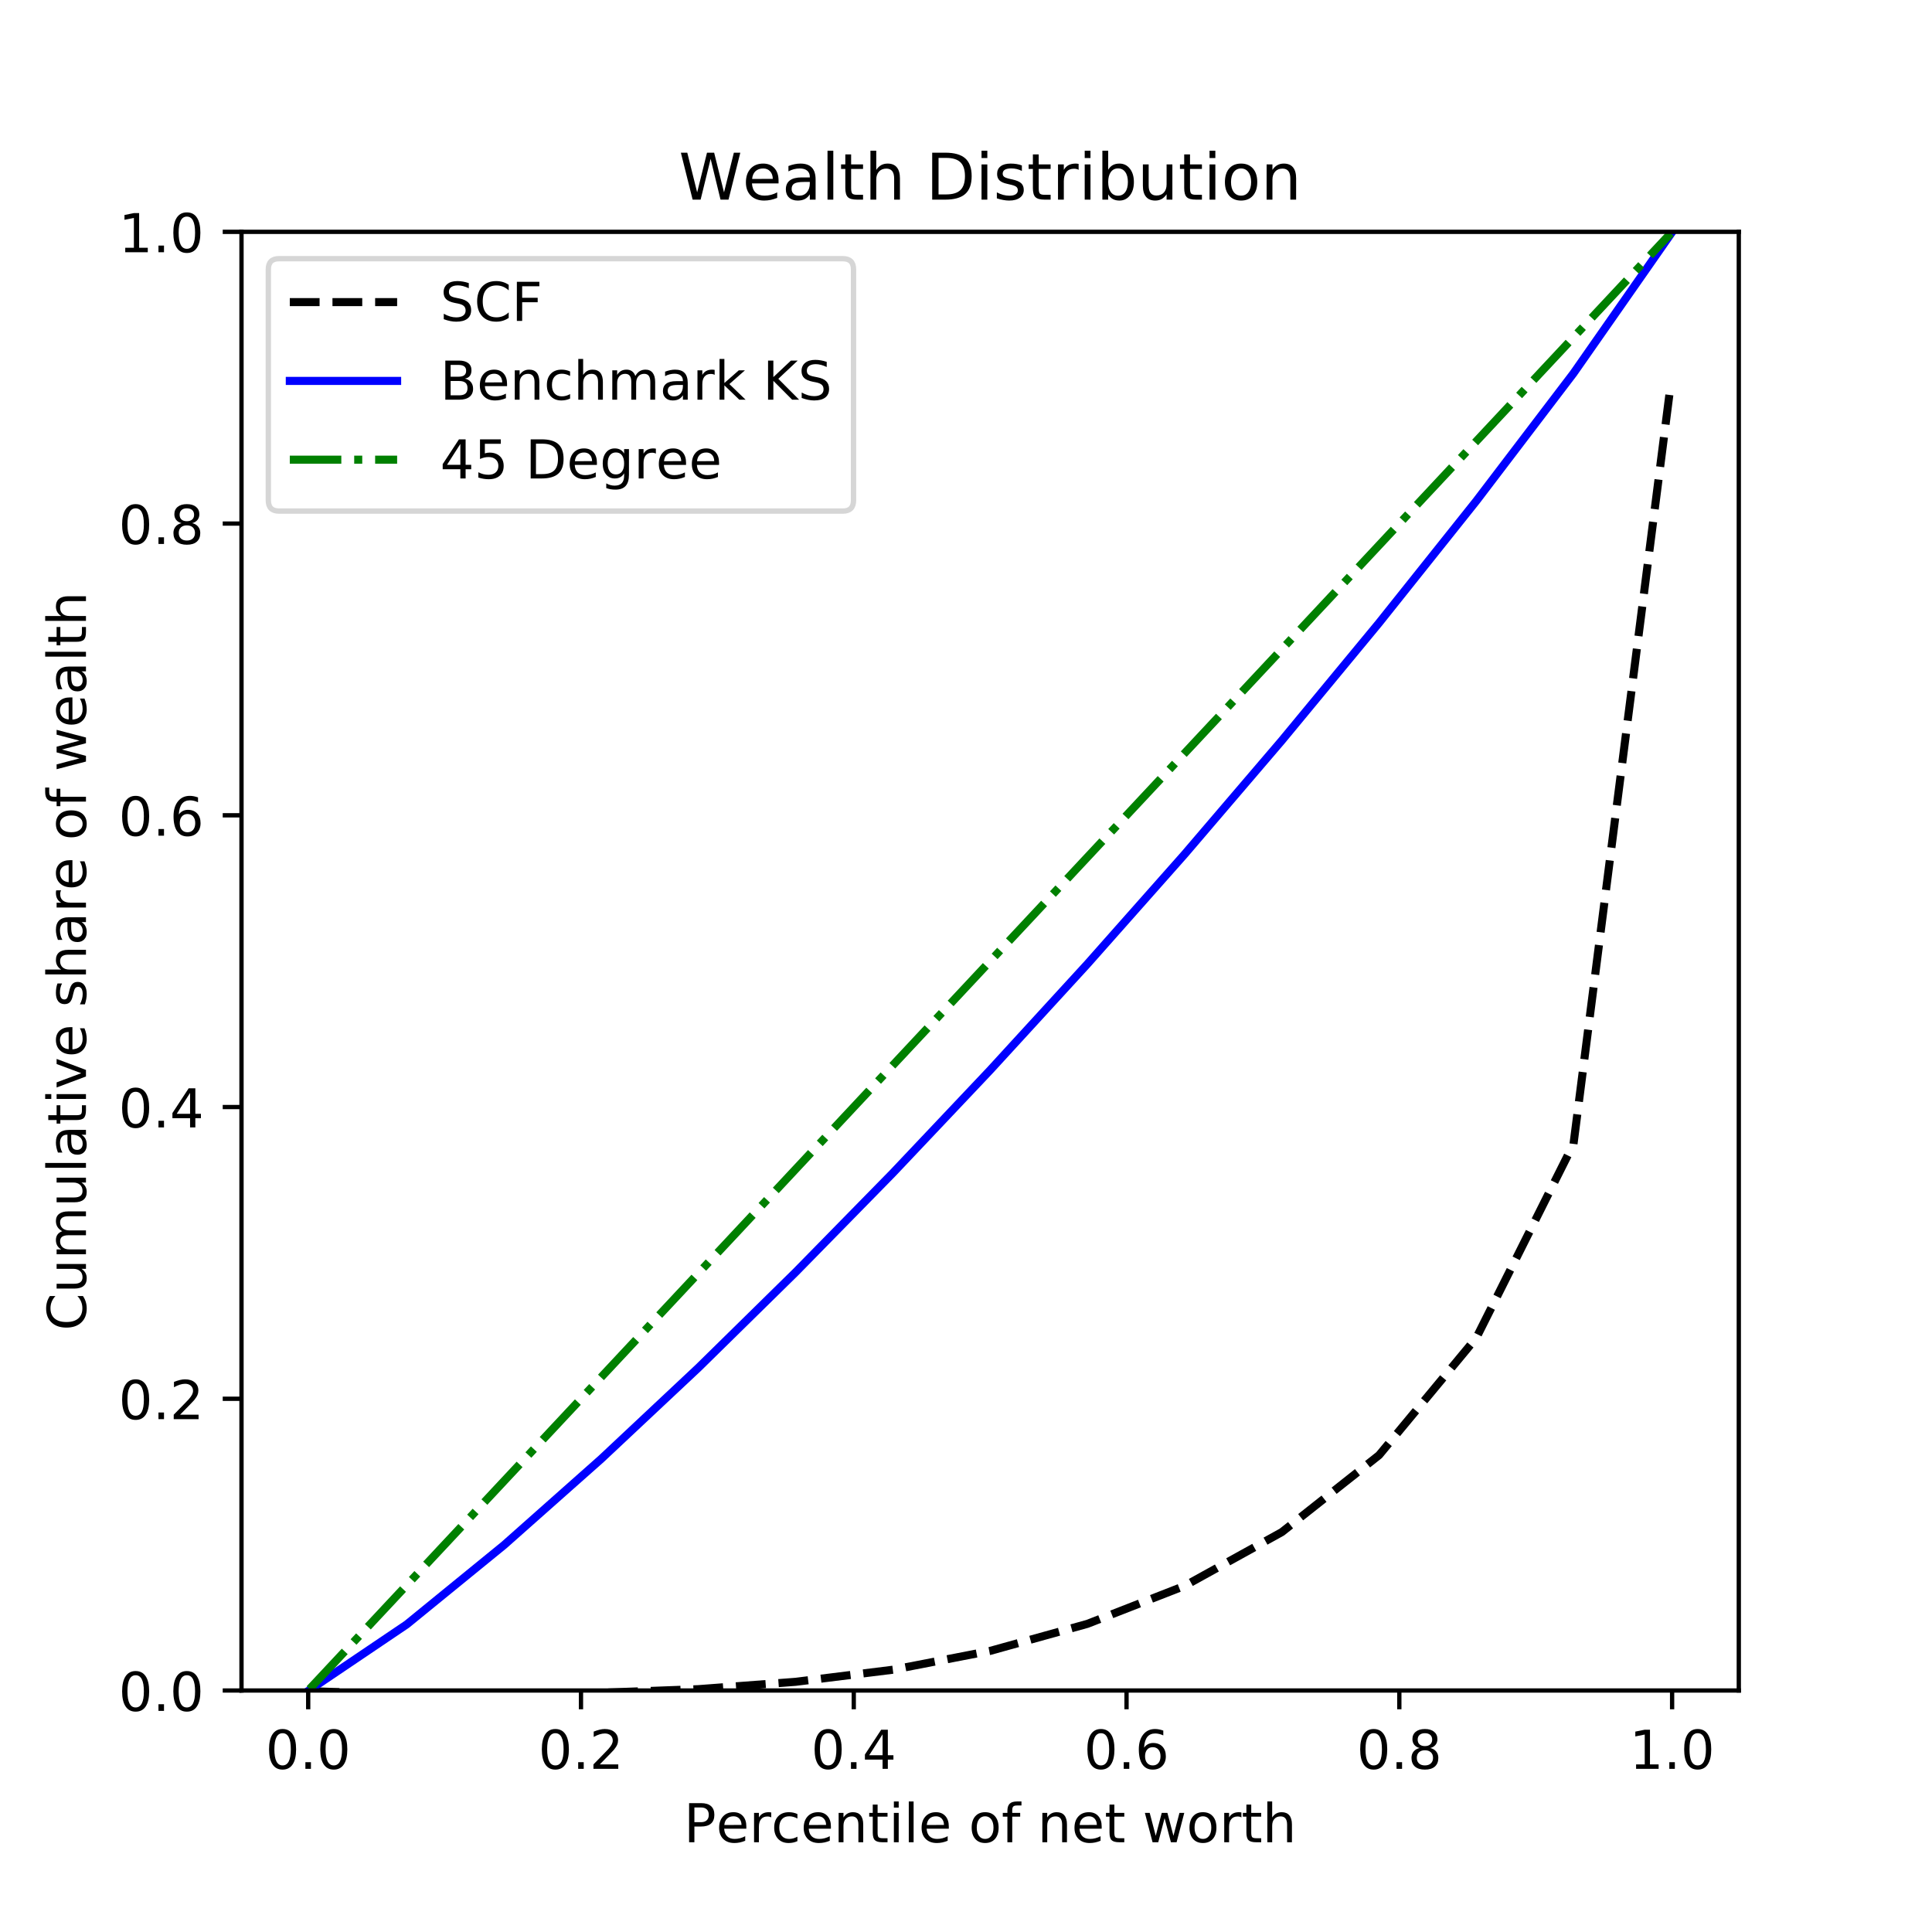
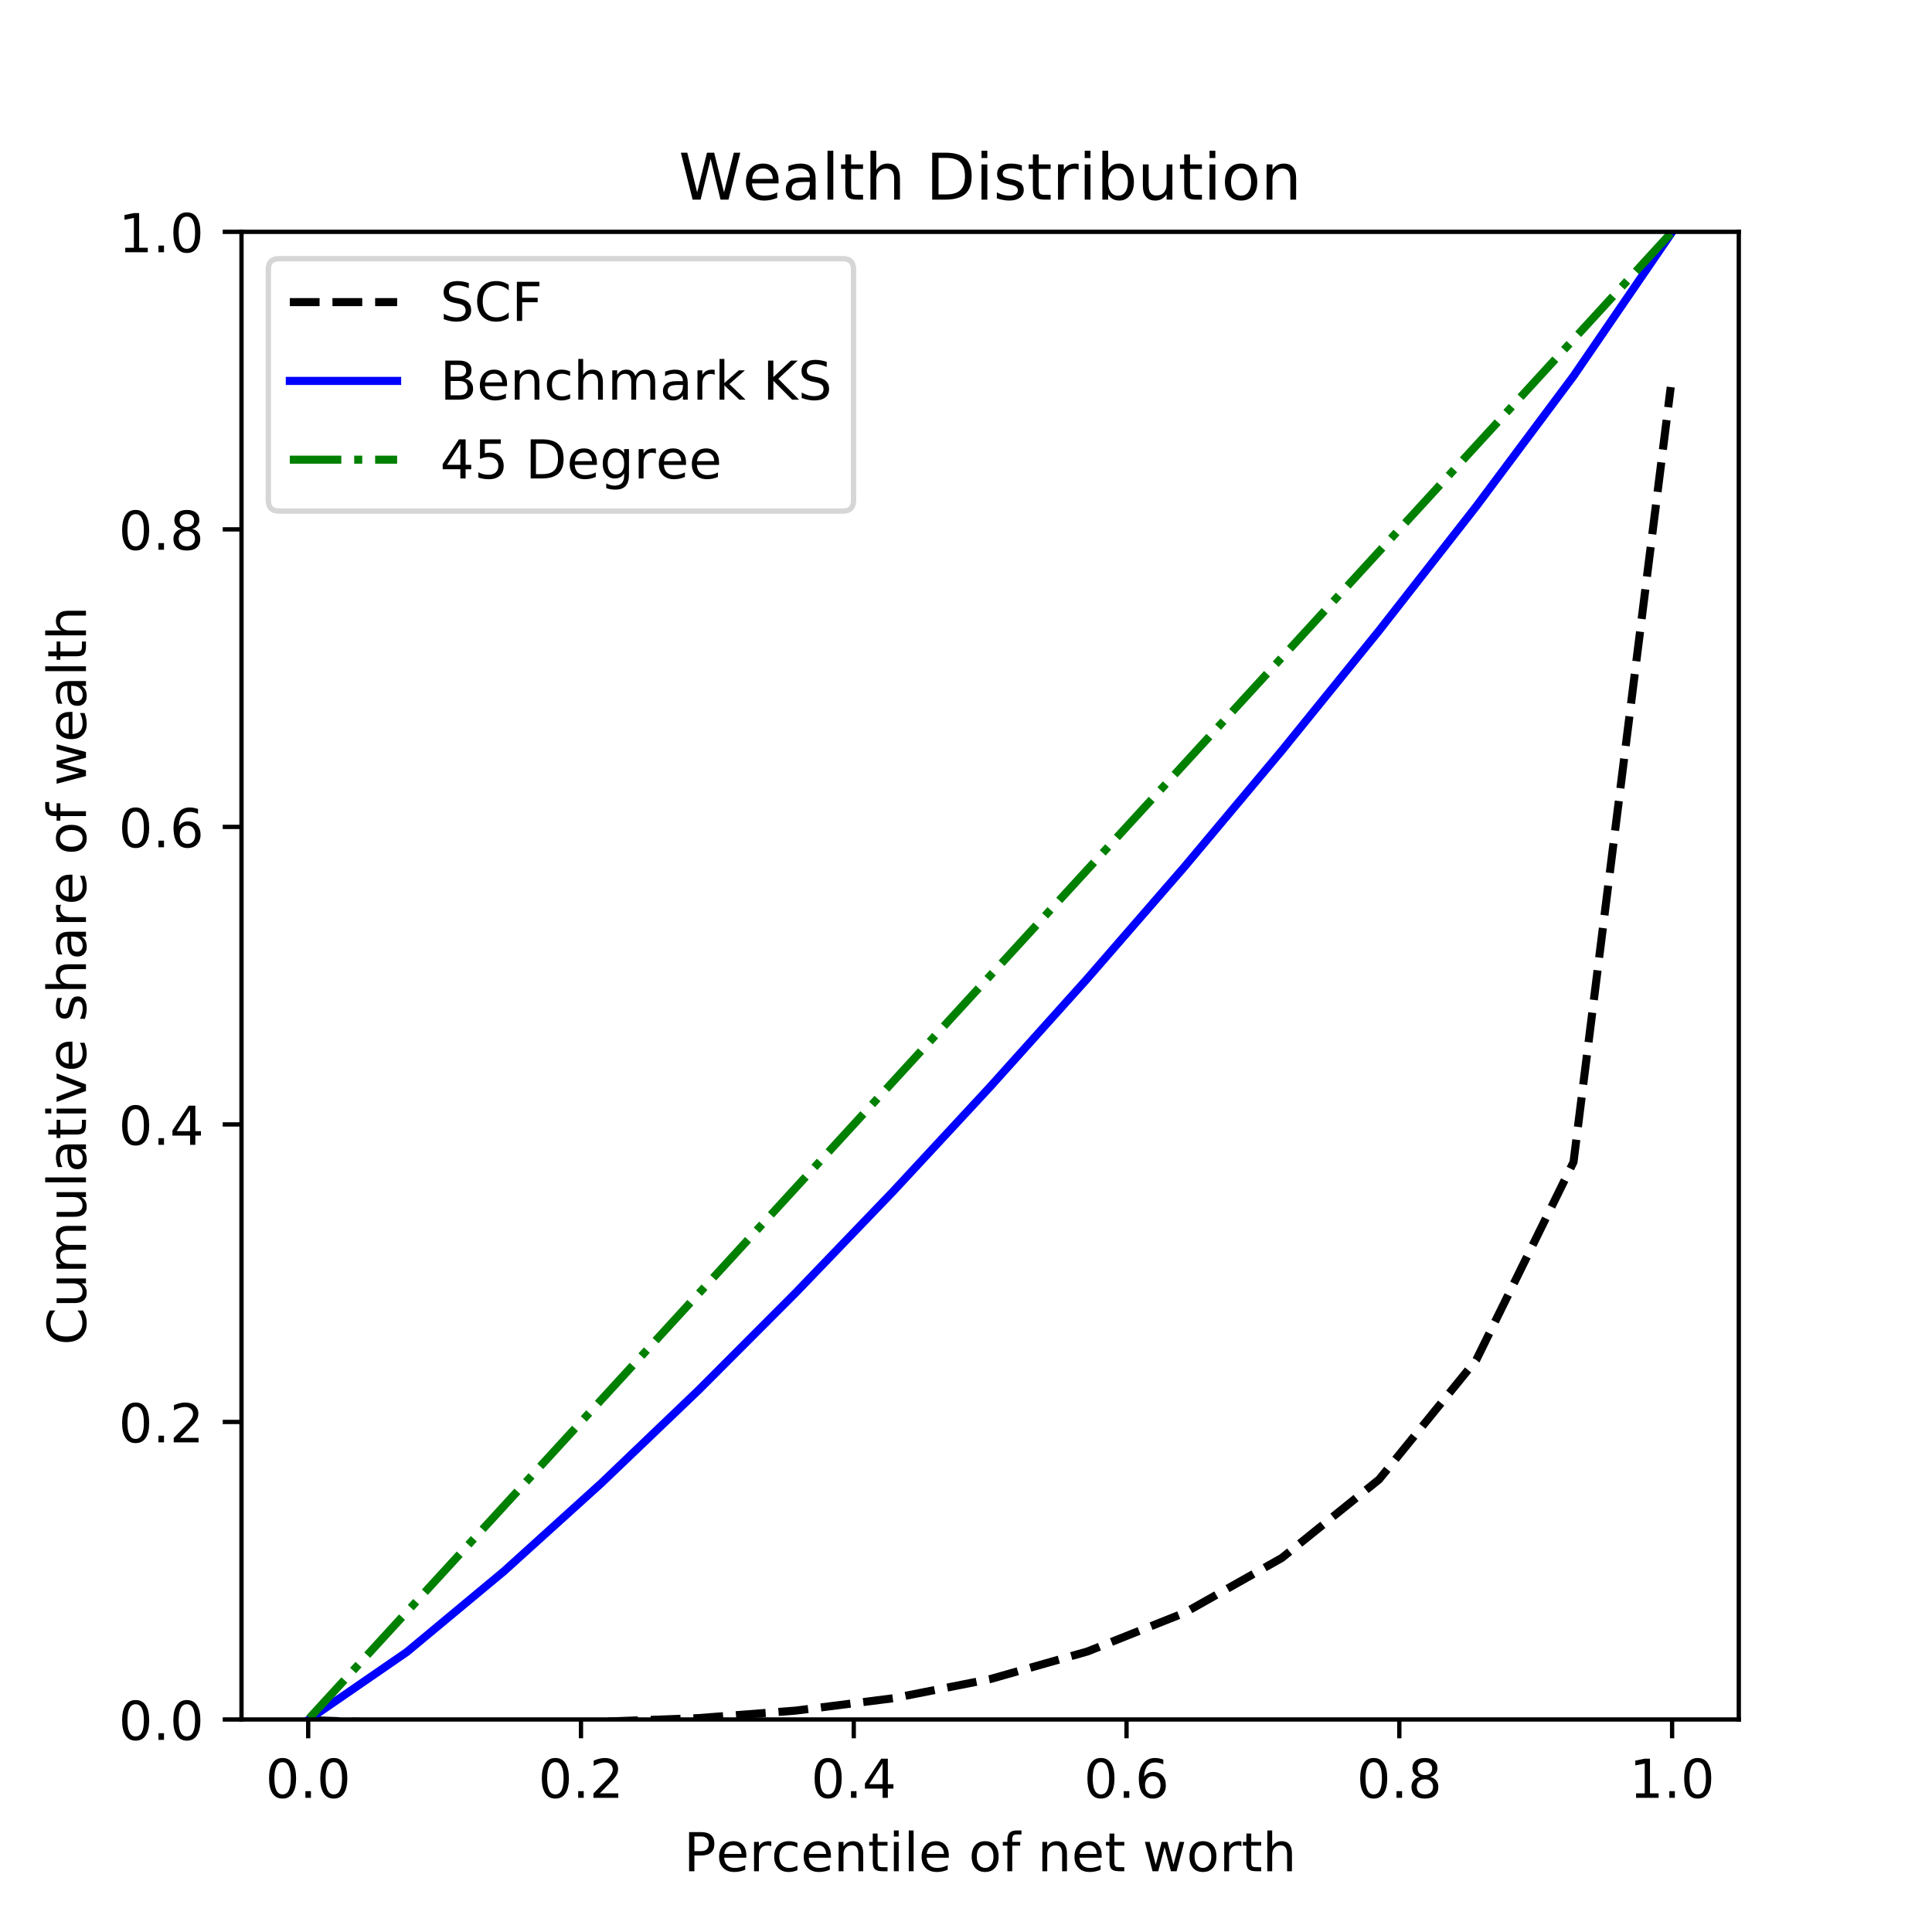
<svg xmlns="http://www.w3.org/2000/svg" xmlns:xlink="http://www.w3.org/1999/xlink" height="360pt" version="1.1" viewBox="0 0 360 360" width="360pt">
  <defs>
    <style type="text/css">
*{stroke-linecap:butt;stroke-linejoin:round;}
  </style>
  </defs>
  <g id="figure_1">
    <g id="patch_1">
      <path d="M 0 360  L 360 360  L 360 0  L 0 0  z " style="fill:#ffffff;" />
    </g>
    <g id="axes_1">
      <g id="patch_2">
-         <path d="M 45 315  L 324 315  L 324 43.2  L 45 43.2  z " style="fill:#ffffff;" />
+         <path d="M 45 320.4  L 324 320.4  L 324 43.2  L 45 43.2  z " style="fill:#ffffff;" />
      </g>
      <g id="matplotlib.axis_1">
        <g id="xtick_1">
          <g id="line2d_1">
            <defs>
-               <path d="M 0 0  L 0 3.5  " id="m0fc2cc8937" style="stroke:#000000;stroke-width:0.8;" />
-             </defs>
-             <g>
-               <use style="stroke:#000000;stroke-width:0.8;" x="57.428" xlink:href="#m0fc2cc8937" y="315" />
+               <path d="M 0 0  L 0 3.5  " id="m9c68f4b98f" style="stroke:#000000;stroke-width:0.8;" />
+             </defs>
+             <g>
+               <use style="stroke:#000000;stroke-width:0.8;" x="57.428" xlink:href="#m9c68f4b98f" y="320.4" />
            </g>
          </g>
          <g id="text_1">
            <defs>
              <path d="M 31.781 66.406  Q 24.172 66.406 20.328 58.906  Q 16.5 51.422 16.5 36.375  Q 16.5 21.391 20.328 13.891  Q 24.172 6.391 31.781 6.391  Q 39.453 6.391 43.281 13.891  Q 47.125 21.391 47.125 36.375  Q 47.125 51.422 43.281 58.906  Q 39.453 66.406 31.781 66.406  z M 31.781 74.219  Q 44.047 74.219 50.516 64.516  Q 56.984 54.828 56.984 36.375  Q 56.984 17.969 50.516 8.266  Q 44.047 -1.422 31.781 -1.422  Q 19.531 -1.422 13.062 8.266  Q 6.594 17.969 6.594 36.375  Q 6.594 54.828 13.062 64.516  Q 19.531 74.219 31.781 74.219  z " id="DejaVuSans-48" />
              <path d="M 10.688 12.406  L 21 12.406  L 21 0  L 10.688 0  z " id="DejaVuSans-46" />
            </defs>
-             <g transform="translate(49.47611 329.5984)scale(0.1 -0.1)">
+             <g transform="translate(49.47611 334.9984)scale(0.1 -0.1)">
              <use xlink:href="#DejaVuSans-48" />
              <use x="63.623" xlink:href="#DejaVuSans-46" />
              <use x="95.41" xlink:href="#DejaVuSans-48" />
            </g>
          </g>
        </g>
        <g id="xtick_2">
          <g id="line2d_2">
            <g>
-               <use style="stroke:#000000;stroke-width:0.8;" x="108.257" xlink:href="#m0fc2cc8937" y="315" />
+               <use style="stroke:#000000;stroke-width:0.8;" x="108.257" xlink:href="#m9c68f4b98f" y="320.4" />
            </g>
          </g>
          <g id="text_2">
            <defs>
              <path d="M 19.188 8.297  L 53.609 8.297  L 53.609 0  L 7.328 0  L 7.328 8.297  Q 12.938 14.109 22.625 23.891  Q 32.328 33.688 34.812 36.531  Q 39.547 41.844 41.422 45.531  Q 43.312 49.219 43.312 52.781  Q 43.312 58.594 39.234 62.25  Q 35.156 65.922 28.609 65.922  Q 23.969 65.922 18.812 64.312  Q 13.672 62.703 7.812 59.422  L 7.812 69.391  Q 13.766 71.781 18.938 73  Q 24.125 74.219 28.422 74.219  Q 39.75 74.219 46.484 68.547  Q 53.219 62.891 53.219 53.422  Q 53.219 48.922 51.531 44.891  Q 49.859 40.875 45.406 35.406  Q 44.188 33.984 37.641 27.219  Q 31.109 20.453 19.188 8.297  z " id="DejaVuSans-50" />
            </defs>
-             <g transform="translate(100.305 329.5984)scale(0.1 -0.1)">
+             <g transform="translate(100.305 334.9984)scale(0.1 -0.1)">
              <use xlink:href="#DejaVuSans-48" />
              <use x="63.623" xlink:href="#DejaVuSans-46" />
              <use x="95.41" xlink:href="#DejaVuSans-50" />
            </g>
          </g>
        </g>
        <g id="xtick_3">
          <g id="line2d_3">
            <g>
-               <use style="stroke:#000000;stroke-width:0.8;" x="159.086" xlink:href="#m0fc2cc8937" y="315" />
+               <use style="stroke:#000000;stroke-width:0.8;" x="159.086" xlink:href="#m9c68f4b98f" y="320.4" />
            </g>
          </g>
          <g id="text_3">
            <defs>
              <path d="M 37.797 64.312  L 12.891 25.391  L 37.797 25.391  z M 35.203 72.906  L 47.609 72.906  L 47.609 25.391  L 58.016 25.391  L 58.016 17.188  L 47.609 17.188  L 47.609 0  L 37.797 0  L 37.797 17.188  L 4.891 17.188  L 4.891 26.703  z " id="DejaVuSans-52" />
            </defs>
-             <g transform="translate(151.134 329.5984)scale(0.1 -0.1)">
+             <g transform="translate(151.134 334.9984)scale(0.1 -0.1)">
              <use xlink:href="#DejaVuSans-48" />
              <use x="63.623" xlink:href="#DejaVuSans-46" />
              <use x="95.41" xlink:href="#DejaVuSans-52" />
            </g>
          </g>
        </g>
        <g id="xtick_4">
          <g id="line2d_4">
            <g>
-               <use style="stroke:#000000;stroke-width:0.8;" x="209.914" xlink:href="#m0fc2cc8937" y="315" />
+               <use style="stroke:#000000;stroke-width:0.8;" x="209.914" xlink:href="#m9c68f4b98f" y="320.4" />
            </g>
          </g>
          <g id="text_4">
            <defs>
              <path d="M 33.016 40.375  Q 26.375 40.375 22.484 35.828  Q 18.609 31.297 18.609 23.391  Q 18.609 15.531 22.484 10.953  Q 26.375 6.391 33.016 6.391  Q 39.656 6.391 43.531 10.953  Q 47.406 15.531 47.406 23.391  Q 47.406 31.297 43.531 35.828  Q 39.656 40.375 33.016 40.375  z M 52.594 71.297  L 52.594 62.312  Q 48.875 64.062 45.094 64.984  Q 41.312 65.922 37.594 65.922  Q 27.828 65.922 22.672 59.328  Q 17.531 52.734 16.797 39.406  Q 19.672 43.656 24.016 45.922  Q 28.375 48.188 33.594 48.188  Q 44.578 48.188 50.953 41.516  Q 57.328 34.859 57.328 23.391  Q 57.328 12.156 50.688 5.359  Q 44.047 -1.422 33.016 -1.422  Q 20.359 -1.422 13.672 8.266  Q 6.984 17.969 6.984 36.375  Q 6.984 53.656 15.188 63.938  Q 23.391 74.219 37.203 74.219  Q 40.922 74.219 44.703 73.484  Q 48.484 72.75 52.594 71.297  z " id="DejaVuSans-54" />
            </defs>
-             <g transform="translate(201.9629 329.5984)scale(0.1 -0.1)">
+             <g transform="translate(201.9629 334.9984)scale(0.1 -0.1)">
              <use xlink:href="#DejaVuSans-48" />
              <use x="63.623" xlink:href="#DejaVuSans-46" />
              <use x="95.41" xlink:href="#DejaVuSans-54" />
            </g>
          </g>
        </g>
        <g id="xtick_5">
          <g id="line2d_5">
            <g>
-               <use style="stroke:#000000;stroke-width:0.8;" x="260.743" xlink:href="#m0fc2cc8937" y="315" />
+               <use style="stroke:#000000;stroke-width:0.8;" x="260.743" xlink:href="#m9c68f4b98f" y="320.4" />
            </g>
          </g>
          <g id="text_5">
            <defs>
              <path d="M 31.781 34.625  Q 24.75 34.625 20.719 30.859  Q 16.703 27.094 16.703 20.516  Q 16.703 13.922 20.719 10.156  Q 24.75 6.391 31.781 6.391  Q 38.812 6.391 42.859 10.172  Q 46.922 13.969 46.922 20.516  Q 46.922 27.094 42.891 30.859  Q 38.875 34.625 31.781 34.625  z M 21.922 38.812  Q 15.578 40.375 12.031 44.719  Q 8.5 49.078 8.5 55.328  Q 8.5 64.062 14.719 69.141  Q 20.953 74.219 31.781 74.219  Q 42.672 74.219 48.875 69.141  Q 55.078 64.062 55.078 55.328  Q 55.078 49.078 51.531 44.719  Q 48 40.375 41.703 38.812  Q 48.828 37.156 52.797 32.312  Q 56.781 27.484 56.781 20.516  Q 56.781 9.906 50.312 4.234  Q 43.844 -1.422 31.781 -1.422  Q 19.734 -1.422 13.25 4.234  Q 6.781 9.906 6.781 20.516  Q 6.781 27.484 10.781 32.312  Q 14.797 37.156 21.922 38.812  z M 18.312 54.391  Q 18.312 48.734 21.844 45.562  Q 25.391 42.391 31.781 42.391  Q 38.141 42.391 41.719 45.562  Q 45.312 48.734 45.312 54.391  Q 45.312 60.062 41.719 63.234  Q 38.141 66.406 31.781 66.406  Q 25.391 66.406 21.844 63.234  Q 18.312 60.062 18.312 54.391  z " id="DejaVuSans-56" />
            </defs>
-             <g transform="translate(252.7918 329.5984)scale(0.1 -0.1)">
+             <g transform="translate(252.7918 334.9984)scale(0.1 -0.1)">
              <use xlink:href="#DejaVuSans-48" />
              <use x="63.623" xlink:href="#DejaVuSans-46" />
              <use x="95.41" xlink:href="#DejaVuSans-56" />
            </g>
          </g>
        </g>
        <g id="xtick_6">
          <g id="line2d_6">
            <g>
-               <use style="stroke:#000000;stroke-width:0.8;" x="311.572" xlink:href="#m0fc2cc8937" y="315" />
+               <use style="stroke:#000000;stroke-width:0.8;" x="311.572" xlink:href="#m9c68f4b98f" y="320.4" />
            </g>
          </g>
          <g id="text_6">
            <defs>
              <path d="M 12.406 8.297  L 28.516 8.297  L 28.516 63.922  L 10.984 60.406  L 10.984 69.391  L 28.422 72.906  L 38.281 72.906  L 38.281 8.297  L 54.391 8.297  L 54.391 0  L 12.406 0  z " id="DejaVuSans-49" />
            </defs>
-             <g transform="translate(303.6208 329.5984)scale(0.1 -0.1)">
+             <g transform="translate(303.6208 334.9984)scale(0.1 -0.1)">
              <use xlink:href="#DejaVuSans-49" />
              <use x="63.623" xlink:href="#DejaVuSans-46" />
              <use x="95.41" xlink:href="#DejaVuSans-48" />
            </g>
          </g>
        </g>
        <g id="text_7">
          <defs>
            <path d="M 19.672 64.797  L 19.672 37.406  L 32.078 37.406  Q 38.969 37.406 42.719 40.969  Q 46.484 44.531 46.484 51.125  Q 46.484 57.672 42.719 61.234  Q 38.969 64.797 32.078 64.797  z M 9.812 72.906  L 32.078 72.906  Q 44.344 72.906 50.609 67.359  Q 56.891 61.812 56.891 51.125  Q 56.891 40.328 50.609 34.812  Q 44.344 29.297 32.078 29.297  L 19.672 29.297  L 19.672 0  L 9.812 0  z " id="DejaVuSans-80" />
            <path d="M 56.203 29.594  L 56.203 25.203  L 14.891 25.203  Q 15.484 15.922 20.484 11.062  Q 25.484 6.203 34.422 6.203  Q 39.594 6.203 44.453 7.469  Q 49.312 8.734 54.109 11.281  L 54.109 2.781  Q 49.266 0.734 44.188 -0.344  Q 39.109 -1.422 33.891 -1.422  Q 20.797 -1.422 13.156 6.188  Q 5.516 13.812 5.516 26.812  Q 5.516 40.234 12.766 48.109  Q 20.016 56 32.328 56  Q 43.359 56 49.781 48.891  Q 56.203 41.797 56.203 29.594  z M 47.219 32.234  Q 47.125 39.594 43.094 43.984  Q 39.062 48.391 32.422 48.391  Q 24.906 48.391 20.391 44.141  Q 15.875 39.891 15.188 32.172  z " id="DejaVuSans-101" />
            <path d="M 41.109 46.297  Q 39.594 47.172 37.812 47.578  Q 36.031 48 33.891 48  Q 26.266 48 22.188 43.047  Q 18.109 38.094 18.109 28.812  L 18.109 0  L 9.078 0  L 9.078 54.688  L 18.109 54.688  L 18.109 46.188  Q 20.953 51.172 25.484 53.578  Q 30.031 56 36.531 56  Q 37.453 56 38.578 55.875  Q 39.703 55.766 41.062 55.516  z " id="DejaVuSans-114" />
            <path d="M 48.781 52.594  L 48.781 44.188  Q 44.969 46.297 41.141 47.344  Q 37.312 48.391 33.406 48.391  Q 24.656 48.391 19.812 42.844  Q 14.984 37.312 14.984 27.297  Q 14.984 17.281 19.812 11.734  Q 24.656 6.203 33.406 6.203  Q 37.312 6.203 41.141 7.25  Q 44.969 8.297 48.781 10.406  L 48.781 2.094  Q 45.016 0.344 40.984 -0.531  Q 36.969 -1.422 32.422 -1.422  Q 20.062 -1.422 12.781 6.344  Q 5.516 14.109 5.516 27.297  Q 5.516 40.672 12.859 48.328  Q 20.219 56 33.016 56  Q 37.156 56 41.109 55.141  Q 45.062 54.297 48.781 52.594  z " id="DejaVuSans-99" />
            <path d="M 54.891 33.016  L 54.891 0  L 45.906 0  L 45.906 32.719  Q 45.906 40.484 42.875 44.328  Q 39.844 48.188 33.797 48.188  Q 26.516 48.188 22.312 43.547  Q 18.109 38.922 18.109 30.906  L 18.109 0  L 9.078 0  L 9.078 54.688  L 18.109 54.688  L 18.109 46.188  Q 21.344 51.125 25.703 53.562  Q 30.078 56 35.797 56  Q 45.219 56 50.047 50.172  Q 54.891 44.344 54.891 33.016  z " id="DejaVuSans-110" />
            <path d="M 18.312 70.219  L 18.312 54.688  L 36.812 54.688  L 36.812 47.703  L 18.312 47.703  L 18.312 18.016  Q 18.312 11.328 20.141 9.422  Q 21.969 7.516 27.594 7.516  L 36.812 7.516  L 36.812 0  L 27.594 0  Q 17.188 0 13.234 3.875  Q 9.281 7.766 9.281 18.016  L 9.281 47.703  L 2.688 47.703  L 2.688 54.688  L 9.281 54.688  L 9.281 70.219  z " id="DejaVuSans-116" />
            <path d="M 9.422 54.688  L 18.406 54.688  L 18.406 0  L 9.422 0  z M 9.422 75.984  L 18.406 75.984  L 18.406 64.594  L 9.422 64.594  z " id="DejaVuSans-105" />
            <path d="M 9.422 75.984  L 18.406 75.984  L 18.406 0  L 9.422 0  z " id="DejaVuSans-108" />
            <path id="DejaVuSans-32" />
            <path d="M 30.609 48.391  Q 23.391 48.391 19.188 42.75  Q 14.984 37.109 14.984 27.297  Q 14.984 17.484 19.156 11.844  Q 23.344 6.203 30.609 6.203  Q 37.797 6.203 41.984 11.859  Q 46.188 17.531 46.188 27.297  Q 46.188 37.016 41.984 42.703  Q 37.797 48.391 30.609 48.391  z M 30.609 56  Q 42.328 56 49.016 48.375  Q 55.719 40.766 55.719 27.297  Q 55.719 13.875 49.016 6.219  Q 42.328 -1.422 30.609 -1.422  Q 18.844 -1.422 12.172 6.219  Q 5.516 13.875 5.516 27.297  Q 5.516 40.766 12.172 48.375  Q 18.844 56 30.609 56  z " id="DejaVuSans-111" />
            <path d="M 37.109 75.984  L 37.109 68.5  L 28.516 68.5  Q 23.688 68.5 21.797 66.547  Q 19.922 64.594 19.922 59.516  L 19.922 54.688  L 34.719 54.688  L 34.719 47.703  L 19.922 47.703  L 19.922 0  L 10.891 0  L 10.891 47.703  L 2.297 47.703  L 2.297 54.688  L 10.891 54.688  L 10.891 58.5  Q 10.891 67.625 15.141 71.797  Q 19.391 75.984 28.609 75.984  z " id="DejaVuSans-102" />
            <path d="M 4.203 54.688  L 13.188 54.688  L 24.422 12.016  L 35.594 54.688  L 46.188 54.688  L 57.422 12.016  L 68.609 54.688  L 77.594 54.688  L 63.281 0  L 52.688 0  L 40.922 44.828  L 29.109 0  L 18.5 0  z " id="DejaVuSans-119" />
            <path d="M 54.891 33.016  L 54.891 0  L 45.906 0  L 45.906 32.719  Q 45.906 40.484 42.875 44.328  Q 39.844 48.188 33.797 48.188  Q 26.516 48.188 22.312 43.547  Q 18.109 38.922 18.109 30.906  L 18.109 0  L 9.078 0  L 9.078 75.984  L 18.109 75.984  L 18.109 46.188  Q 21.344 51.125 25.703 53.562  Q 30.078 56 35.797 56  Q 45.219 56 50.047 50.172  Q 54.891 44.344 54.891 33.016  z " id="DejaVuSans-104" />
          </defs>
-           <g transform="translate(127.4227 343.2766)scale(0.1 -0.1)">
+           <g transform="translate(127.4227 348.6766)scale(0.1 -0.1)">
            <use xlink:href="#DejaVuSans-80" />
            <use x="60.256" xlink:href="#DejaVuSans-101" />
            <use x="121.779" xlink:href="#DejaVuSans-114" />
            <use x="162.861" xlink:href="#DejaVuSans-99" />
            <use x="217.842" xlink:href="#DejaVuSans-101" />
            <use x="279.365" xlink:href="#DejaVuSans-110" />
            <use x="342.744" xlink:href="#DejaVuSans-116" />
            <use x="381.953" xlink:href="#DejaVuSans-105" />
            <use x="409.736" xlink:href="#DejaVuSans-108" />
            <use x="437.52" xlink:href="#DejaVuSans-101" />
            <use x="499.043" xlink:href="#DejaVuSans-32" />
            <use x="530.83" xlink:href="#DejaVuSans-111" />
            <use x="592.012" xlink:href="#DejaVuSans-102" />
            <use x="627.217" xlink:href="#DejaVuSans-32" />
            <use x="659.004" xlink:href="#DejaVuSans-110" />
            <use x="722.383" xlink:href="#DejaVuSans-101" />
            <use x="783.906" xlink:href="#DejaVuSans-116" />
            <use x="823.115" xlink:href="#DejaVuSans-32" />
            <use x="854.902" xlink:href="#DejaVuSans-119" />
            <use x="936.689" xlink:href="#DejaVuSans-111" />
            <use x="997.871" xlink:href="#DejaVuSans-114" />
            <use x="1038.984" xlink:href="#DejaVuSans-116" />
            <use x="1078.193" xlink:href="#DejaVuSans-104" />
          </g>
        </g>
      </g>
      <g id="matplotlib.axis_2">
        <g id="ytick_1">
          <g id="line2d_7">
            <defs>
-               <path d="M 0 0  L -3.5 0  " id="m0fc78ba9af" style="stroke:#000000;stroke-width:0.8;" />
-             </defs>
-             <g>
-               <use style="stroke:#000000;stroke-width:0.8;" x="45" xlink:href="#m0fc78ba9af" y="315" />
+               <path d="M 0 0  L -3.5 0  " id="m858040a2d4" style="stroke:#000000;stroke-width:0.8;" />
+             </defs>
+             <g>
+               <use style="stroke:#000000;stroke-width:0.8;" x="45" xlink:href="#m858040a2d4" y="320.4" />
            </g>
          </g>
          <g id="text_8">
-             <g transform="translate(22.09688 318.7992)scale(0.1 -0.1)">
+             <g transform="translate(22.09688 324.1992)scale(0.1 -0.1)">
              <use xlink:href="#DejaVuSans-48" />
              <use x="63.623" xlink:href="#DejaVuSans-46" />
              <use x="95.41" xlink:href="#DejaVuSans-48" />
            </g>
          </g>
        </g>
        <g id="ytick_2">
          <g id="line2d_8">
            <g>
-               <use style="stroke:#000000;stroke-width:0.8;" x="45" xlink:href="#m0fc78ba9af" y="260.64" />
+               <use style="stroke:#000000;stroke-width:0.8;" x="45" xlink:href="#m858040a2d4" y="264.96" />
            </g>
          </g>
          <g id="text_9">
-             <g transform="translate(22.09688 264.4392)scale(0.1 -0.1)">
+             <g transform="translate(22.09688 268.7592)scale(0.1 -0.1)">
              <use xlink:href="#DejaVuSans-48" />
              <use x="63.623" xlink:href="#DejaVuSans-46" />
              <use x="95.41" xlink:href="#DejaVuSans-50" />
            </g>
          </g>
        </g>
        <g id="ytick_3">
          <g id="line2d_9">
            <g>
-               <use style="stroke:#000000;stroke-width:0.8;" x="45" xlink:href="#m0fc78ba9af" y="206.28" />
+               <use style="stroke:#000000;stroke-width:0.8;" x="45" xlink:href="#m858040a2d4" y="209.52" />
            </g>
          </g>
          <g id="text_10">
-             <g transform="translate(22.09688 210.0792)scale(0.1 -0.1)">
+             <g transform="translate(22.09688 213.3192)scale(0.1 -0.1)">
              <use xlink:href="#DejaVuSans-48" />
              <use x="63.623" xlink:href="#DejaVuSans-46" />
              <use x="95.41" xlink:href="#DejaVuSans-52" />
            </g>
          </g>
        </g>
        <g id="ytick_4">
          <g id="line2d_10">
            <g>
-               <use style="stroke:#000000;stroke-width:0.8;" x="45" xlink:href="#m0fc78ba9af" y="151.92" />
+               <use style="stroke:#000000;stroke-width:0.8;" x="45" xlink:href="#m858040a2d4" y="154.08" />
            </g>
          </g>
          <g id="text_11">
-             <g transform="translate(22.09688 155.7192)scale(0.1 -0.1)">
+             <g transform="translate(22.09688 157.8792)scale(0.1 -0.1)">
              <use xlink:href="#DejaVuSans-48" />
              <use x="63.623" xlink:href="#DejaVuSans-46" />
              <use x="95.41" xlink:href="#DejaVuSans-54" />
            </g>
          </g>
        </g>
        <g id="ytick_5">
          <g id="line2d_11">
            <g>
-               <use style="stroke:#000000;stroke-width:0.8;" x="45" xlink:href="#m0fc78ba9af" y="97.56" />
+               <use style="stroke:#000000;stroke-width:0.8;" x="45" xlink:href="#m858040a2d4" y="98.64" />
            </g>
          </g>
          <g id="text_12">
-             <g transform="translate(22.09688 101.3592)scale(0.1 -0.1)">
+             <g transform="translate(22.09688 102.4392)scale(0.1 -0.1)">
              <use xlink:href="#DejaVuSans-48" />
              <use x="63.623" xlink:href="#DejaVuSans-46" />
              <use x="95.41" xlink:href="#DejaVuSans-56" />
            </g>
          </g>
        </g>
        <g id="ytick_6">
          <g id="line2d_12">
            <g>
-               <use style="stroke:#000000;stroke-width:0.8;" x="45" xlink:href="#m0fc78ba9af" y="43.2" />
+               <use style="stroke:#000000;stroke-width:0.8;" x="45" xlink:href="#m858040a2d4" y="43.2" />
            </g>
          </g>
          <g id="text_13">
            <g transform="translate(22.09688 46.99922)scale(0.1 -0.1)">
              <use xlink:href="#DejaVuSans-49" />
              <use x="63.623" xlink:href="#DejaVuSans-46" />
              <use x="95.41" xlink:href="#DejaVuSans-48" />
            </g>
          </g>
        </g>
        <g id="text_14">
          <defs>
            <path d="M 64.406 67.281  L 64.406 56.891  Q 59.422 61.531 53.781 63.812  Q 48.141 66.109 41.797 66.109  Q 29.297 66.109 22.656 58.469  Q 16.016 50.828 16.016 36.375  Q 16.016 21.969 22.656 14.328  Q 29.297 6.688 41.797 6.688  Q 48.141 6.688 53.781 8.984  Q 59.422 11.281 64.406 15.922  L 64.406 5.609  Q 59.234 2.094 53.438 0.328  Q 47.656 -1.422 41.219 -1.422  Q 24.656 -1.422 15.125 8.703  Q 5.609 18.844 5.609 36.375  Q 5.609 53.953 15.125 64.078  Q 24.656 74.219 41.219 74.219  Q 47.75 74.219 53.531 72.484  Q 59.328 70.75 64.406 67.281  z " id="DejaVuSans-67" />
            <path d="M 8.5 21.578  L 8.5 54.688  L 17.484 54.688  L 17.484 21.922  Q 17.484 14.156 20.5 10.266  Q 23.531 6.391 29.594 6.391  Q 36.859 6.391 41.078 11.031  Q 45.312 15.672 45.312 23.688  L 45.312 54.688  L 54.297 54.688  L 54.297 0  L 45.312 0  L 45.312 8.406  Q 42.047 3.422 37.719 1  Q 33.406 -1.422 27.688 -1.422  Q 18.266 -1.422 13.375 4.438  Q 8.5 10.297 8.5 21.578  z M 31.109 56  z " id="DejaVuSans-117" />
            <path d="M 52 44.188  Q 55.375 50.25 60.062 53.125  Q 64.75 56 71.094 56  Q 79.641 56 84.281 50.016  Q 88.922 44.047 88.922 33.016  L 88.922 0  L 79.891 0  L 79.891 32.719  Q 79.891 40.578 77.094 44.375  Q 74.312 48.188 68.609 48.188  Q 61.625 48.188 57.562 43.547  Q 53.516 38.922 53.516 30.906  L 53.516 0  L 44.484 0  L 44.484 32.719  Q 44.484 40.625 41.703 44.406  Q 38.922 48.188 33.109 48.188  Q 26.219 48.188 22.156 43.531  Q 18.109 38.875 18.109 30.906  L 18.109 0  L 9.078 0  L 9.078 54.688  L 18.109 54.688  L 18.109 46.188  Q 21.188 51.219 25.484 53.609  Q 29.781 56 35.688 56  Q 41.656 56 45.828 52.969  Q 50 49.953 52 44.188  z " id="DejaVuSans-109" />
            <path d="M 34.281 27.484  Q 23.391 27.484 19.188 25  Q 14.984 22.516 14.984 16.5  Q 14.984 11.719 18.141 8.906  Q 21.297 6.109 26.703 6.109  Q 34.188 6.109 38.703 11.406  Q 43.219 16.703 43.219 25.484  L 43.219 27.484  z M 52.203 31.203  L 52.203 0  L 43.219 0  L 43.219 8.297  Q 40.141 3.328 35.547 0.953  Q 30.953 -1.422 24.312 -1.422  Q 15.922 -1.422 10.953 3.297  Q 6 8.016 6 15.922  Q 6 25.141 12.172 29.828  Q 18.359 34.516 30.609 34.516  L 43.219 34.516  L 43.219 35.406  Q 43.219 41.609 39.141 45  Q 35.062 48.391 27.688 48.391  Q 23 48.391 18.547 47.266  Q 14.109 46.141 10.016 43.891  L 10.016 52.203  Q 14.938 54.109 19.578 55.047  Q 24.219 56 28.609 56  Q 40.484 56 46.344 49.844  Q 52.203 43.703 52.203 31.203  z " id="DejaVuSans-97" />
            <path d="M 2.984 54.688  L 12.5 54.688  L 29.594 8.797  L 46.688 54.688  L 56.203 54.688  L 35.688 0  L 23.484 0  z " id="DejaVuSans-118" />
            <path d="M 44.281 53.078  L 44.281 44.578  Q 40.484 46.531 36.375 47.5  Q 32.281 48.484 27.875 48.484  Q 21.188 48.484 17.844 46.438  Q 14.5 44.391 14.5 40.281  Q 14.5 37.156 16.891 35.375  Q 19.281 33.594 26.516 31.984  L 29.594 31.297  Q 39.156 29.25 43.188 25.516  Q 47.219 21.781 47.219 15.094  Q 47.219 7.469 41.188 3.016  Q 35.156 -1.422 24.609 -1.422  Q 20.219 -1.422 15.453 -0.562  Q 10.688 0.297 5.422 2  L 5.422 11.281  Q 10.406 8.688 15.234 7.391  Q 20.062 6.109 24.812 6.109  Q 31.156 6.109 34.562 8.281  Q 37.984 10.453 37.984 14.406  Q 37.984 18.062 35.516 20.016  Q 33.062 21.969 24.703 23.781  L 21.578 24.516  Q 13.234 26.266 9.516 29.906  Q 5.812 33.547 5.812 39.891  Q 5.812 47.609 11.281 51.797  Q 16.75 56 26.812 56  Q 31.781 56 36.172 55.266  Q 40.578 54.547 44.281 53.078  z " id="DejaVuSans-115" />
          </defs>
-           <g transform="translate(16.01719 247.9398)rotate(-90)scale(0.1 -0.1)">
+           <g transform="translate(16.01719 250.6398)rotate(-90)scale(0.1 -0.1)">
            <use xlink:href="#DejaVuSans-67" />
            <use x="69.824" xlink:href="#DejaVuSans-117" />
            <use x="133.203" xlink:href="#DejaVuSans-109" />
            <use x="230.615" xlink:href="#DejaVuSans-117" />
            <use x="293.994" xlink:href="#DejaVuSans-108" />
            <use x="321.777" xlink:href="#DejaVuSans-97" />
            <use x="383.057" xlink:href="#DejaVuSans-116" />
            <use x="422.266" xlink:href="#DejaVuSans-105" />
            <use x="450.049" xlink:href="#DejaVuSans-118" />
            <use x="509.229" xlink:href="#DejaVuSans-101" />
            <use x="570.752" xlink:href="#DejaVuSans-32" />
            <use x="602.539" xlink:href="#DejaVuSans-115" />
            <use x="654.639" xlink:href="#DejaVuSans-104" />
            <use x="718.018" xlink:href="#DejaVuSans-97" />
            <use x="779.297" xlink:href="#DejaVuSans-114" />
            <use x="820.379" xlink:href="#DejaVuSans-101" />
            <use x="881.902" xlink:href="#DejaVuSans-32" />
            <use x="913.689" xlink:href="#DejaVuSans-111" />
            <use x="974.871" xlink:href="#DejaVuSans-102" />
            <use x="1010.076" xlink:href="#DejaVuSans-32" />
            <use x="1041.863" xlink:href="#DejaVuSans-119" />
            <use x="1123.65" xlink:href="#DejaVuSans-101" />
            <use x="1185.174" xlink:href="#DejaVuSans-97" />
            <use x="1246.453" xlink:href="#DejaVuSans-108" />
            <use x="1274.236" xlink:href="#DejaVuSans-116" />
            <use x="1313.445" xlink:href="#DejaVuSans-104" />
          </g>
        </g>
      </g>
      <g id="line2d_13">
-         <path clip-path="url(#p58ed3e79aa)" d="M 57.682 315.122  L 75.799 315.731  L 93.916 315.681  L 112.032 315.416  L 130.149 314.748  L 148.266 313.38  L 166.383 311.129  L 184.5 307.62  L 202.617 302.582  L 220.734 295.506  L 238.851 285.485  L 256.968 271.147  L 275.084 249.297  L 293.201 213.155  L 311.318 71.562  " style="fill:none;stroke:#000000;stroke-dasharray:5.55,2.4;stroke-dashoffset:0;stroke-width:1.5;" />
+         <path clip-path="url(#p6966a30d0b)" d="M 57.682 320.524  L 75.799 321.145  L 93.916 321.094  L 112.032 320.824  L 130.149 320.143  L 148.266 318.747  L 166.383 316.452  L 184.5 312.874  L 202.617 307.735  L 220.734 300.519  L 238.851 290.299  L 256.968 275.676  L 275.084 253.391  L 293.201 216.532  L 311.318 72.125  " style="fill:none;stroke:#000000;stroke-dasharray:5.55,2.4;stroke-dashoffset:0;stroke-width:1.5;" />
      </g>
      <g id="line2d_14">
-         <path clip-path="url(#p58ed3e79aa)" d="M 57.682 314.906  L 75.799 302.677  L 93.916 287.905  L 112.032 271.84  L 130.149 254.843  L 148.266 237.042  L 166.383 218.558  L 184.5 199.4  L 202.617 179.628  L 220.734 159.177  L 238.851 137.981  L 256.968 116.064  L 275.084 93.351  L 293.201 69.553  L 311.318 43.623  " style="fill:none;stroke:#0000ff;stroke-linecap:square;stroke-width:1.5;" />
+         <path clip-path="url(#p6966a30d0b)" d="M 57.682 320.304  L 75.799 307.832  L 93.916 292.767  L 112.032 276.382  L 130.149 259.048  L 148.266 240.893  L 166.383 222.042  L 184.5 202.504  L 202.617 182.338  L 220.734 161.482  L 238.851 139.864  L 256.968 117.511  L 275.084 94.347  L 293.201 70.077  L 311.318 43.631  " style="fill:none;stroke:#0000ff;stroke-linecap:square;stroke-width:1.5;" />
      </g>
      <g id="line2d_15">
-         <path clip-path="url(#p58ed3e79aa)" d="M 57.682 314.728  L 75.799 295.353  L 93.916 275.977  L 112.032 256.602  L 130.149 237.226  L 148.266 217.851  L 166.383 198.475  L 184.5 179.1  L 202.617 159.725  L 220.734 140.349  L 238.851 120.974  L 256.968 101.598  L 275.084 82.223  L 293.201 62.847  L 311.318 43.472  " style="fill:none;stroke:#008000;stroke-dasharray:9.6,2.4,1.5,2.4;stroke-dashoffset:0;stroke-width:1.5;" />
+         <path clip-path="url(#p6966a30d0b)" d="M 57.682 320.123  L 75.799 300.362  L 93.916 280.602  L 112.032 260.842  L 130.149 241.081  L 148.266 221.321  L 166.383 201.56  L 184.5 181.8  L 202.617 162.04  L 220.734 142.279  L 238.851 122.519  L 256.968 102.758  L 275.084 82.998  L 293.201 63.238  L 311.318 43.477  " style="fill:none;stroke:#008000;stroke-dasharray:9.6,2.4,1.5,2.4;stroke-dashoffset:0;stroke-width:1.5;" />
      </g>
      <g id="patch_3">
-         <path d="M 45 315  L 45 43.2  " style="fill:none;stroke:#000000;stroke-linecap:square;stroke-linejoin:miter;stroke-width:0.8;" />
+         <path d="M 45 320.4  L 45 43.2  " style="fill:none;stroke:#000000;stroke-linecap:square;stroke-linejoin:miter;stroke-width:0.8;" />
      </g>
      <g id="patch_4">
-         <path d="M 324 315  L 324 43.2  " style="fill:none;stroke:#000000;stroke-linecap:square;stroke-linejoin:miter;stroke-width:0.8;" />
+         <path d="M 324 320.4  L 324 43.2  " style="fill:none;stroke:#000000;stroke-linecap:square;stroke-linejoin:miter;stroke-width:0.8;" />
      </g>
      <g id="patch_5">
-         <path d="M 45 315  L 324 315  " style="fill:none;stroke:#000000;stroke-linecap:square;stroke-linejoin:miter;stroke-width:0.8;" />
+         <path d="M 45 320.4  L 324 320.4  " style="fill:none;stroke:#000000;stroke-linecap:square;stroke-linejoin:miter;stroke-width:0.8;" />
      </g>
      <g id="patch_6">
        <path d="M 45 43.2  L 324 43.2  " style="fill:none;stroke:#000000;stroke-linecap:square;stroke-linejoin:miter;stroke-width:0.8;" />
      </g>
      <g id="text_15">
        <defs>
          <path d="M 3.328 72.906  L 13.281 72.906  L 28.609 11.281  L 43.891 72.906  L 54.984 72.906  L 70.312 11.281  L 85.594 72.906  L 95.609 72.906  L 77.297 0  L 64.891 0  L 49.516 63.281  L 33.984 0  L 21.578 0  z " id="DejaVuSans-87" />
          <path d="M 19.672 64.797  L 19.672 8.109  L 31.594 8.109  Q 46.688 8.109 53.688 14.938  Q 60.688 21.781 60.688 36.531  Q 60.688 51.172 53.688 57.984  Q 46.688 64.797 31.594 64.797  z M 9.812 72.906  L 30.078 72.906  Q 51.266 72.906 61.172 64.094  Q 71.094 55.281 71.094 36.531  Q 71.094 17.672 61.125 8.828  Q 51.172 0 30.078 0  L 9.812 0  z " id="DejaVuSans-68" />
          <path d="M 48.688 27.297  Q 48.688 37.203 44.609 42.844  Q 40.531 48.484 33.406 48.484  Q 26.266 48.484 22.188 42.844  Q 18.109 37.203 18.109 27.297  Q 18.109 17.391 22.188 11.75  Q 26.266 6.109 33.406 6.109  Q 40.531 6.109 44.609 11.75  Q 48.688 17.391 48.688 27.297  z M 18.109 46.391  Q 20.953 51.266 25.266 53.625  Q 29.594 56 35.594 56  Q 45.562 56 51.781 48.094  Q 58.016 40.188 58.016 27.297  Q 58.016 14.406 51.781 6.484  Q 45.562 -1.422 35.594 -1.422  Q 29.594 -1.422 25.266 0.953  Q 20.953 3.328 18.109 8.203  L 18.109 0  L 9.078 0  L 9.078 75.984  L 18.109 75.984  z " id="DejaVuSans-98" />
        </defs>
        <g transform="translate(126.4725 37.2)scale(0.12 -0.12)">
          <use xlink:href="#DejaVuSans-87" />
          <use x="98.799" xlink:href="#DejaVuSans-101" />
          <use x="160.322" xlink:href="#DejaVuSans-97" />
          <use x="221.602" xlink:href="#DejaVuSans-108" />
          <use x="249.385" xlink:href="#DejaVuSans-116" />
          <use x="288.594" xlink:href="#DejaVuSans-104" />
          <use x="351.973" xlink:href="#DejaVuSans-32" />
          <use x="383.76" xlink:href="#DejaVuSans-68" />
          <use x="460.762" xlink:href="#DejaVuSans-105" />
          <use x="488.545" xlink:href="#DejaVuSans-115" />
          <use x="540.645" xlink:href="#DejaVuSans-116" />
          <use x="579.854" xlink:href="#DejaVuSans-114" />
          <use x="620.967" xlink:href="#DejaVuSans-105" />
          <use x="648.75" xlink:href="#DejaVuSans-98" />
          <use x="712.227" xlink:href="#DejaVuSans-117" />
          <use x="775.605" xlink:href="#DejaVuSans-116" />
          <use x="814.814" xlink:href="#DejaVuSans-105" />
          <use x="842.598" xlink:href="#DejaVuSans-111" />
          <use x="903.779" xlink:href="#DejaVuSans-110" />
        </g>
      </g>
      <g id="legend_1">
        <g id="patch_7">
          <path d="M 52 95.234  L 157.042 95.234  Q 159.042 95.234 159.042 93.234  L 159.042 50.2  Q 159.042 48.2 157.042 48.2  L 52 48.2  Q 50 48.2 50 50.2  L 50 93.234  Q 50 95.234 52 95.234  z " style="fill:#ffffff;opacity:0.8;stroke:#cccccc;stroke-linejoin:miter;" />
        </g>
        <g id="line2d_16">
          <path d="M 54 56.298  L 74 56.298  " style="fill:none;stroke:#000000;stroke-dasharray:5.55,2.4;stroke-dashoffset:0;stroke-width:1.5;" />
        </g>
        <g id="line2d_17" />
        <g id="text_16">
          <defs>
            <path d="M 53.516 70.516  L 53.516 60.891  Q 47.906 63.578 42.922 64.891  Q 37.938 66.219 33.297 66.219  Q 25.25 66.219 20.875 63.094  Q 16.5 59.969 16.5 54.203  Q 16.5 49.359 19.406 46.891  Q 22.312 44.438 30.422 42.922  L 36.375 41.703  Q 47.406 39.594 52.656 34.297  Q 57.906 29 57.906 20.125  Q 57.906 9.516 50.797 4.047  Q 43.703 -1.422 29.984 -1.422  Q 24.812 -1.422 18.969 -0.25  Q 13.141 0.922 6.891 3.219  L 6.891 13.375  Q 12.891 10.016 18.656 8.297  Q 24.422 6.594 29.984 6.594  Q 38.422 6.594 43.016 9.906  Q 47.609 13.234 47.609 19.391  Q 47.609 24.75 44.312 27.781  Q 41.016 30.812 33.5 32.328  L 27.484 33.5  Q 16.453 35.688 11.516 40.375  Q 6.594 45.062 6.594 53.422  Q 6.594 63.094 13.406 68.656  Q 20.219 74.219 32.172 74.219  Q 37.312 74.219 42.625 73.281  Q 47.953 72.359 53.516 70.516  z " id="DejaVuSans-83" />
            <path d="M 9.812 72.906  L 51.703 72.906  L 51.703 64.594  L 19.672 64.594  L 19.672 43.109  L 48.578 43.109  L 48.578 34.812  L 19.672 34.812  L 19.672 0  L 9.812 0  z " id="DejaVuSans-70" />
          </defs>
          <g transform="translate(82 59.79844)scale(0.1 -0.1)">
            <use xlink:href="#DejaVuSans-83" />
            <use x="63.477" xlink:href="#DejaVuSans-67" />
            <use x="133.301" xlink:href="#DejaVuSans-70" />
          </g>
        </g>
        <g id="line2d_18">
          <path d="M 54 70.977  L 74 70.977  " style="fill:none;stroke:#0000ff;stroke-linecap:square;stroke-width:1.5;" />
        </g>
        <g id="line2d_19" />
        <g id="text_17">
          <defs>
            <path d="M 19.672 34.812  L 19.672 8.109  L 35.5 8.109  Q 43.453 8.109 47.281 11.406  Q 51.125 14.703 51.125 21.484  Q 51.125 28.328 47.281 31.562  Q 43.453 34.812 35.5 34.812  z M 19.672 64.797  L 19.672 42.828  L 34.281 42.828  Q 41.5 42.828 45.031 45.531  Q 48.578 48.25 48.578 53.812  Q 48.578 59.328 45.031 62.062  Q 41.5 64.797 34.281 64.797  z M 9.812 72.906  L 35.016 72.906  Q 46.297 72.906 52.391 68.219  Q 58.5 63.531 58.5 54.891  Q 58.5 48.188 55.375 44.234  Q 52.25 40.281 46.188 39.312  Q 53.469 37.75 57.5 32.781  Q 61.531 27.828 61.531 20.406  Q 61.531 10.641 54.891 5.312  Q 48.25 0 35.984 0  L 9.812 0  z " id="DejaVuSans-66" />
            <path d="M 9.078 75.984  L 18.109 75.984  L 18.109 31.109  L 44.922 54.688  L 56.391 54.688  L 27.391 29.109  L 57.625 0  L 45.906 0  L 18.109 26.703  L 18.109 0  L 9.078 0  z " id="DejaVuSans-107" />
            <path d="M 9.812 72.906  L 19.672 72.906  L 19.672 42.094  L 52.391 72.906  L 65.094 72.906  L 28.906 38.922  L 67.672 0  L 54.688 0  L 19.672 35.109  L 19.672 0  L 9.812 0  z " id="DejaVuSans-75" />
          </defs>
          <g transform="translate(82 74.47656)scale(0.1 -0.1)">
            <use xlink:href="#DejaVuSans-66" />
            <use x="68.604" xlink:href="#DejaVuSans-101" />
            <use x="130.127" xlink:href="#DejaVuSans-110" />
            <use x="193.506" xlink:href="#DejaVuSans-99" />
            <use x="248.486" xlink:href="#DejaVuSans-104" />
            <use x="311.865" xlink:href="#DejaVuSans-109" />
            <use x="409.277" xlink:href="#DejaVuSans-97" />
            <use x="470.557" xlink:href="#DejaVuSans-114" />
            <use x="511.67" xlink:href="#DejaVuSans-107" />
            <use x="569.58" xlink:href="#DejaVuSans-32" />
            <use x="601.367" xlink:href="#DejaVuSans-75" />
            <use x="666.943" xlink:href="#DejaVuSans-83" />
          </g>
        </g>
        <g id="line2d_20">
          <path d="M 54 85.655  L 74 85.655  " style="fill:none;stroke:#008000;stroke-dasharray:9.6,2.4,1.5,2.4;stroke-dashoffset:0;stroke-width:1.5;" />
        </g>
        <g id="line2d_21" />
        <g id="text_18">
          <defs>
            <path d="M 10.797 72.906  L 49.516 72.906  L 49.516 64.594  L 19.828 64.594  L 19.828 46.734  Q 21.969 47.469 24.109 47.828  Q 26.266 48.188 28.422 48.188  Q 40.625 48.188 47.75 41.5  Q 54.891 34.812 54.891 23.391  Q 54.891 11.625 47.562 5.094  Q 40.234 -1.422 26.906 -1.422  Q 22.312 -1.422 17.547 -0.641  Q 12.797 0.141 7.719 1.703  L 7.719 11.625  Q 12.109 9.234 16.797 8.062  Q 21.484 6.891 26.703 6.891  Q 35.156 6.891 40.078 11.328  Q 45.016 15.766 45.016 23.391  Q 45.016 31 40.078 35.438  Q 35.156 39.891 26.703 39.891  Q 22.75 39.891 18.812 39.016  Q 14.891 38.141 10.797 36.281  z " id="DejaVuSans-53" />
            <path d="M 45.406 27.984  Q 45.406 37.75 41.375 43.109  Q 37.359 48.484 30.078 48.484  Q 22.859 48.484 18.828 43.109  Q 14.797 37.75 14.797 27.984  Q 14.797 18.266 18.828 12.891  Q 22.859 7.516 30.078 7.516  Q 37.359 7.516 41.375 12.891  Q 45.406 18.266 45.406 27.984  z M 54.391 6.781  Q 54.391 -7.172 48.188 -13.984  Q 42 -20.797 29.203 -20.797  Q 24.469 -20.797 20.266 -20.094  Q 16.062 -19.391 12.109 -17.922  L 12.109 -9.188  Q 16.062 -11.328 19.922 -12.344  Q 23.781 -13.375 27.781 -13.375  Q 36.625 -13.375 41.016 -8.766  Q 45.406 -4.156 45.406 5.172  L 45.406 9.625  Q 42.625 4.781 38.281 2.391  Q 33.938 0 27.875 0  Q 17.828 0 11.672 7.656  Q 5.516 15.328 5.516 27.984  Q 5.516 40.672 11.672 48.328  Q 17.828 56 27.875 56  Q 33.938 56 38.281 53.609  Q 42.625 51.219 45.406 46.391  L 45.406 54.688  L 54.391 54.688  z " id="DejaVuSans-103" />
          </defs>
          <g transform="translate(82 89.15469)scale(0.1 -0.1)">
            <use xlink:href="#DejaVuSans-52" />
            <use x="63.623" xlink:href="#DejaVuSans-53" />
            <use x="127.246" xlink:href="#DejaVuSans-32" />
            <use x="159.033" xlink:href="#DejaVuSans-68" />
            <use x="236.035" xlink:href="#DejaVuSans-101" />
            <use x="297.559" xlink:href="#DejaVuSans-103" />
            <use x="361.035" xlink:href="#DejaVuSans-114" />
            <use x="402.117" xlink:href="#DejaVuSans-101" />
            <use x="463.641" xlink:href="#DejaVuSans-101" />
          </g>
        </g>
      </g>
    </g>
  </g>
  <defs>
-     <clipPath id="p58ed3e79aa">
-       <rect height="271.8" width="279" x="45" y="43.2" />
+     <clipPath id="p6966a30d0b">
+       <rect height="277.2" width="279" x="45" y="43.2" />
    </clipPath>
  </defs>
</svg>
